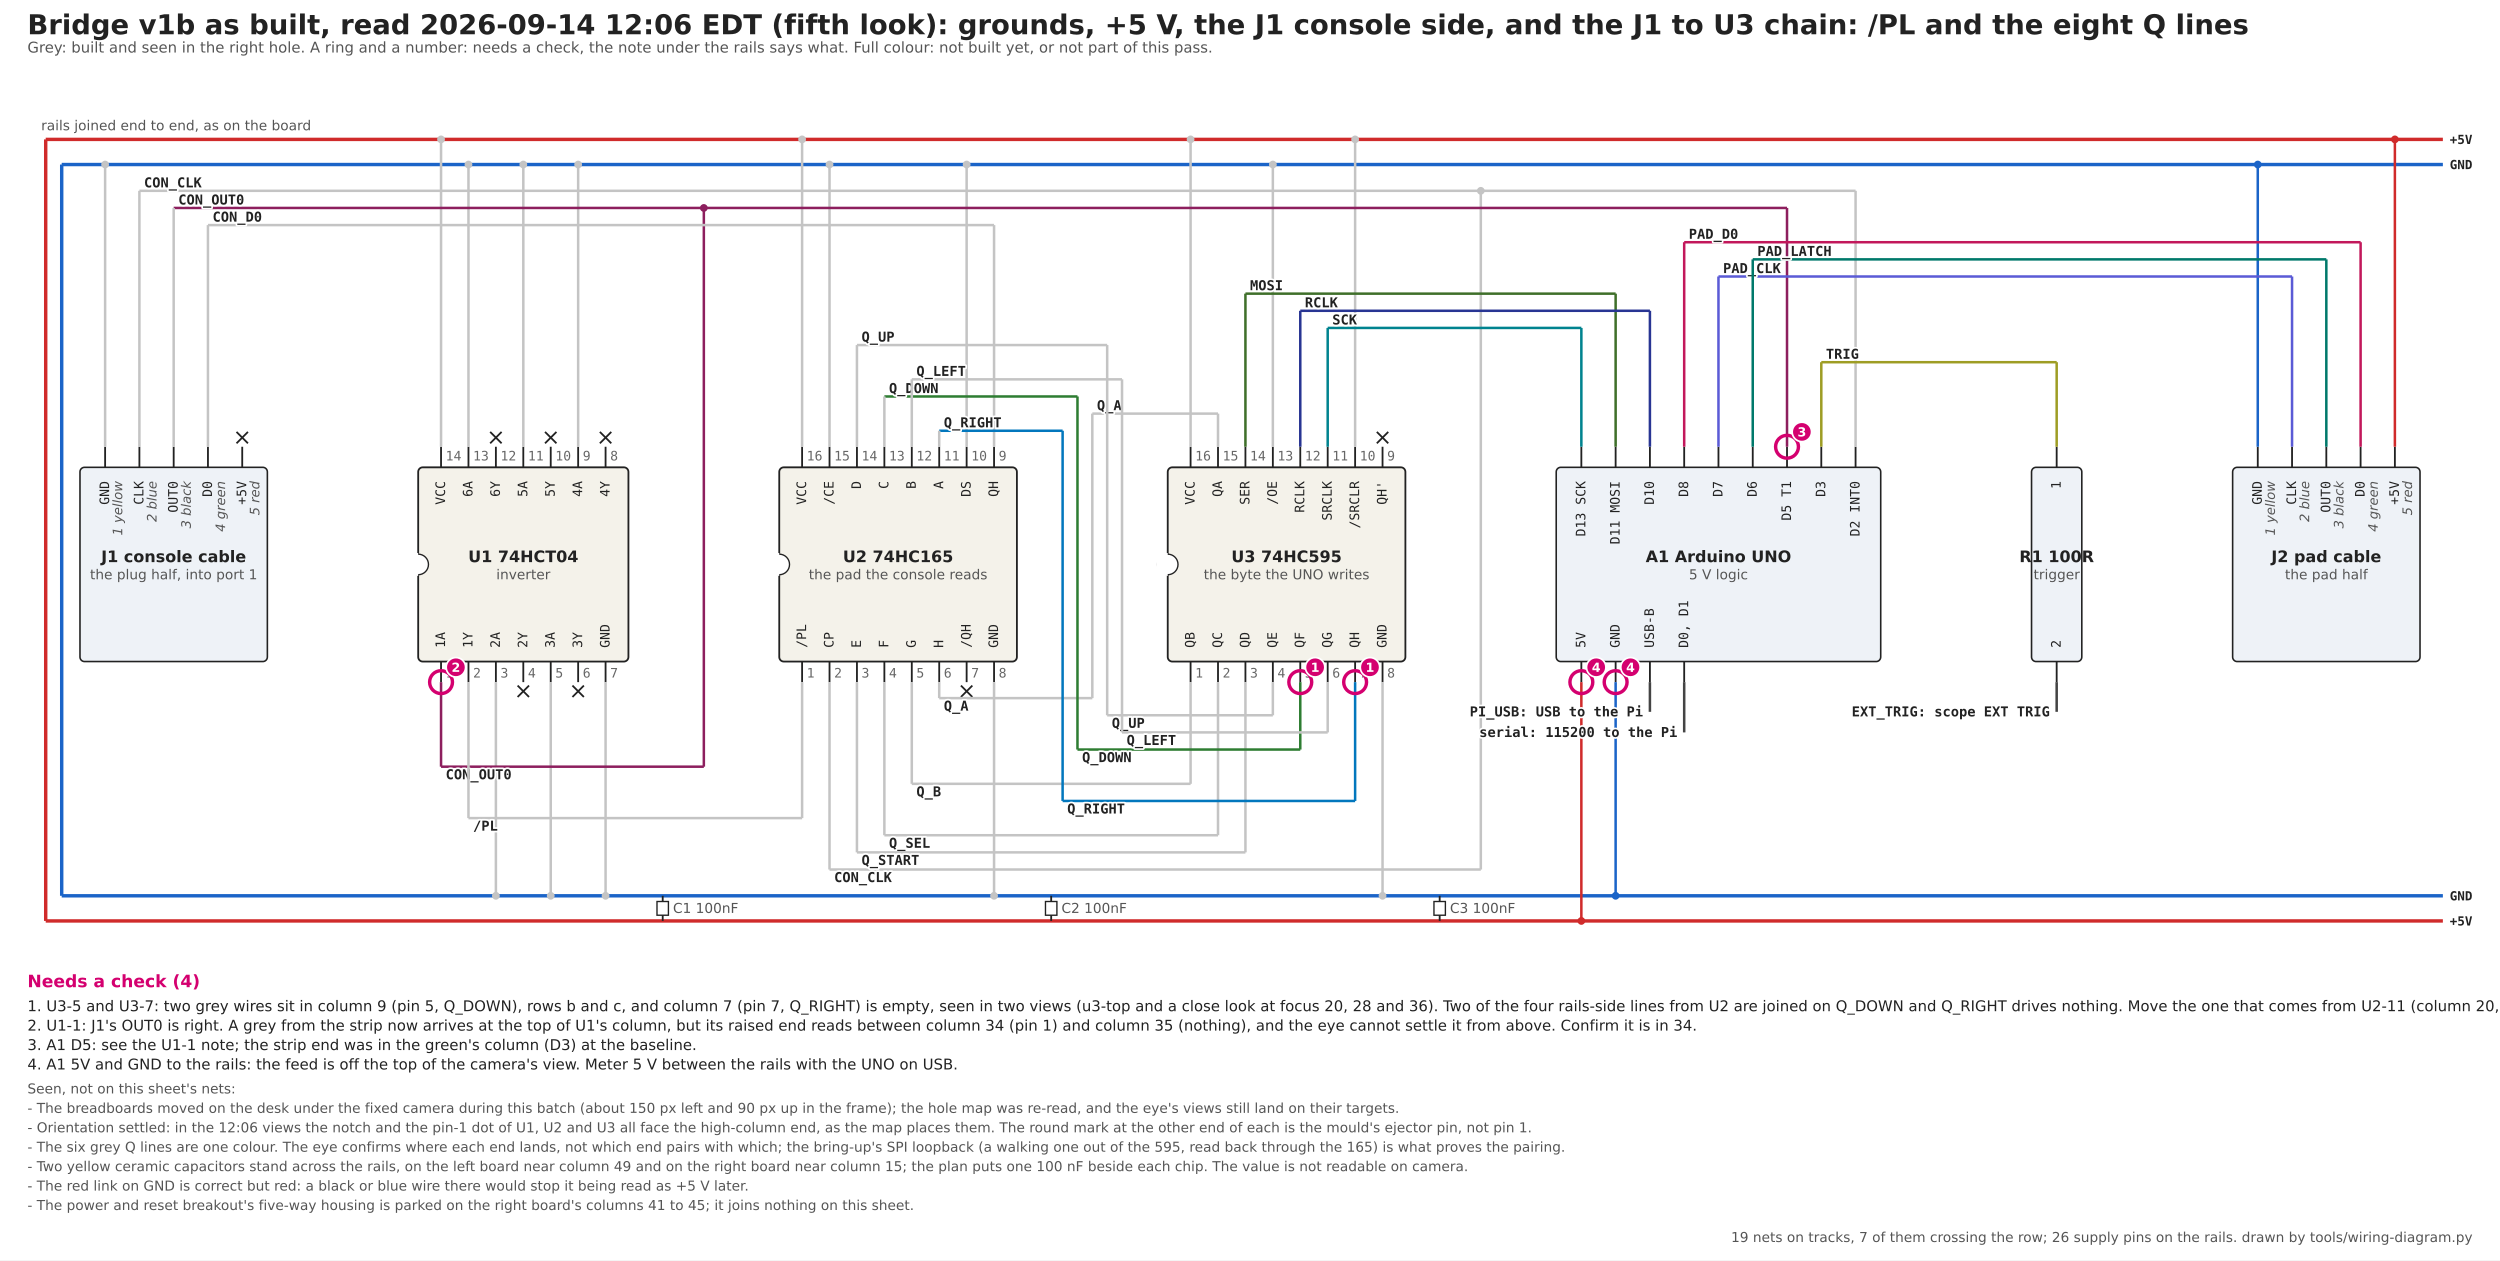
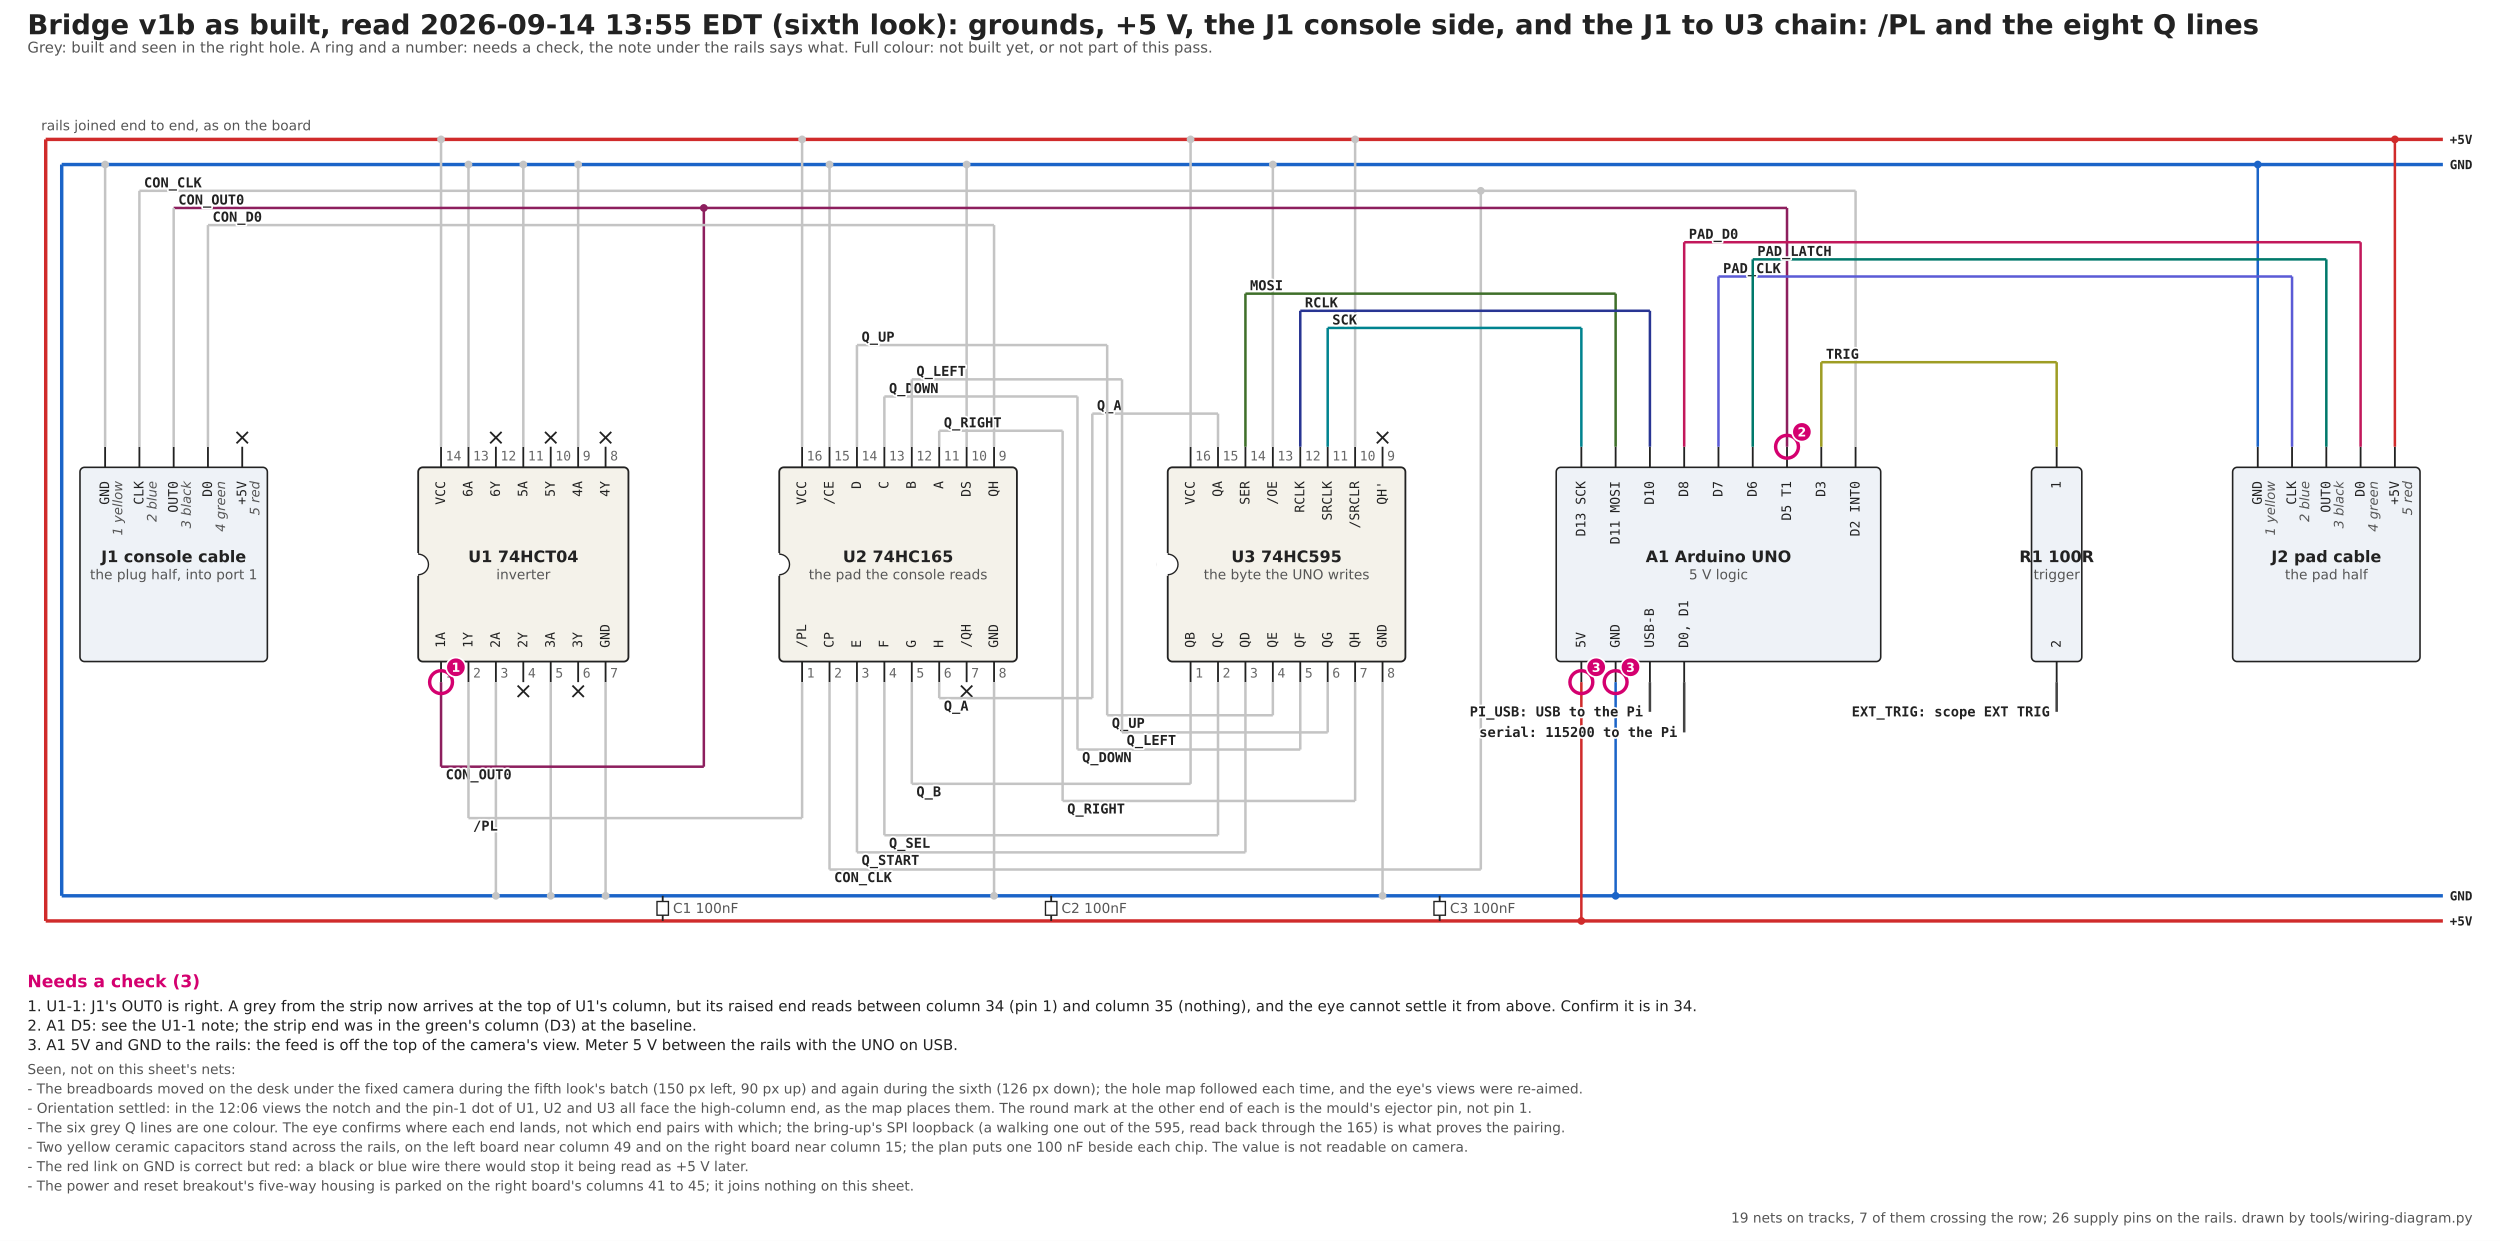
- <svg xmlns="http://www.w3.org/2000/svg" viewBox="0 0 2188 1103" width="2188" height="1103" role="img" aria-label="Bridge v1b wiring diagram">
+ <svg xmlns="http://www.w3.org/2000/svg" viewBox="0 0 2188 1086" width="2188" height="1086" role="img" aria-label="Bridge v1b wiring diagram">
  <style>
 text{font-family:ui-sans-serif,'DejaVu Sans',sans-serif;fill:#222}
 .title{font-size:24px;font-weight:700}
 .sub{font-size:13px;fill:#555}
 .ref{font-size:14px;font-weight:700}
 .note{font-size:12px;fill:#555}
 .pin{font-family:ui-monospace,'DejaVu Sans Mono',monospace;font-size:11.5px}
 .pinno{font-family:ui-monospace,'DejaVu Sans Mono',monospace;font-size:11.5px;fill:#666}
 .net{font-family:ui-monospace,'DejaVu Sans Mono',monospace;font-size:12px;font-weight:700;paint-order:stroke;stroke:#fff;stroke-width:3px;stroke-linejoin:round}
 .rail{font-family:ui-monospace,'DejaVu Sans Mono',monospace;font-size:11px;font-weight:700}
 .lead{font-size:11.5px;font-style:italic;fill:#555}
 .body{fill:#f4f2ea;stroke:#222;stroke-width:1.6}
 .hdr{fill:#eef2f7;stroke:#222;stroke-width:1.4}
 .cap{fill:#fff;stroke:#222;stroke-width:1.2}
 .stub{stroke:#222;stroke-width:1.6}
 .wire{fill:none;stroke-width:2.2;stroke-linejoin:miter}
 .railline{fill:none;stroke-width:3}
 .notch{fill:#fff;stroke:#222;stroke-width:1.2}
</style>
  <style>
 .ring{fill:none;stroke:#d4006f;stroke-width:3}
 .tag{font-family:ui-sans-serif,'DejaVu Sans',sans-serif;font-size:11px;font-weight:700;fill:#fff}
 .checknote{font-size:13px;fill:#222}
 .checkhead{font-size:15px;font-weight:700;fill:#d4006f}
</style>
-   <rect x="0" y="0" width="2188" height="1103" fill="#ffffff" />
+   <rect x="0" y="0" width="2188" height="1086" fill="#ffffff" />
  <g class="sheet-heading" data-height="60">
-     <text class="title" x="24.0" y="30.0" text-anchor="start">Bridge v1b as built, read 2026-09-14 12:06 EDT (fifth look): grounds, +5 V, the J1 console side, and the J1 to U3 chain: /PL and the eight Q lines</text>
+     <text class="title" x="24.0" y="30.0" text-anchor="start">Bridge v1b as built, read 2026-09-14 13:55 EDT (sixth look): grounds, +5 V, the J1 console side, and the J1 to U3 chain: /PL and the eight Q lines</text>
    <text class="sub" x="24.0" y="46.0" text-anchor="start">Grey: built and seen in the right hole. A ring and a number: needs a check, the note under the rails says what. Full colour: not built yet, or not part of this pass.</text>
  </g>
  <line class="railline" x1="40.0" y1="122.0" x2="2138.0" y2="122.0" stroke="#d02b2b" />
  <text class="rail" x="2144.0" y="126.0" text-anchor="start">+5V</text>
  <line class="railline" x1="40.0" y1="806.0" x2="2138.0" y2="806.0" stroke="#d02b2b" />
  <text class="rail" x="2144.0" y="810.0" text-anchor="start">+5V</text>
  <line class="railline" x1="40.0" y1="122.0" x2="40.0" y2="806.0" stroke="#d02b2b" />
  <line class="railline" x1="54.0" y1="144.0" x2="2138.0" y2="144.0" stroke="#1b64c8" />
  <text class="rail" x="2144.0" y="148.0" text-anchor="start">GND</text>
  <line class="railline" x1="54.0" y1="784.0" x2="2138.0" y2="784.0" stroke="#1b64c8" />
  <text class="rail" x="2144.0" y="788.0" text-anchor="start">GND</text>
  <line class="railline" x1="54.0" y1="144.0" x2="54.0" y2="784.0" stroke="#1b64c8" />
  <text class="note" x="36.0" y="114.0" text-anchor="start">rails joined end to end, as on the board</text>
  <rect class="hdr" x="70" y="409" width="164" height="170" rx="4" />
  <text class="ref" x="152.0" y="492.0" text-anchor="middle">J1 console cable</text>
  <text class="note" x="152.0" y="507.0" text-anchor="middle">the plug half, into port 1</text>
  <line class="stub" x1="92.0" y1="409.0" x2="92.0" y2="391.0" />
  <text class="pin" x="95.5" y="421.0" text-anchor="end" transform="rotate(-90 95.5 421.0)">GND</text>
  <text class="lead" x="107.0" y="421.0" text-anchor="end" transform="rotate(-90 107.0 421.0)">1 yellow</text>
  <line class="stub" x1="122.0" y1="409.0" x2="122.0" y2="391.0" />
  <text class="pin" x="125.5" y="421.0" text-anchor="end" transform="rotate(-90 125.5 421.0)">CLK</text>
  <text class="lead" x="137.0" y="421.0" text-anchor="end" transform="rotate(-90 137.0 421.0)">2 blue</text>
  <line class="stub" x1="152.0" y1="409.0" x2="152.0" y2="391.0" />
  <text class="pin" x="155.5" y="421.0" text-anchor="end" transform="rotate(-90 155.5 421.0)">OUT0</text>
  <text class="lead" x="167.0" y="421.0" text-anchor="end" transform="rotate(-90 167.0 421.0)">3 black</text>
  <line class="stub" x1="182.0" y1="409.0" x2="182.0" y2="391.0" />
  <text class="pin" x="185.5" y="421.0" text-anchor="end" transform="rotate(-90 185.5 421.0)">D0</text>
  <text class="lead" x="197.0" y="421.0" text-anchor="end" transform="rotate(-90 197.0 421.0)">4 green</text>
  <line class="stub" x1="212.0" y1="409.0" x2="212.0" y2="391.0" />
  <text class="pin" x="215.5" y="421.0" text-anchor="end" transform="rotate(-90 215.5 421.0)">+5V</text>
  <text class="lead" x="227.0" y="421.0" text-anchor="end" transform="rotate(-90 227.0 421.0)">5 red</text>
  <line class="stub" x1="207.0" y1="378.0" x2="217.0" y2="388.0" />
  <line class="stub" x1="207.0" y1="388.0" x2="217.0" y2="378.0" />
  <rect class="body" x="366" y="409" width="184" height="170" rx="4" />
  <circle class="notch" cx="366" cy="494.0" r="9" />
  <rect x="356" y="484.0" width="10" height="20" fill="#fff" />
  <text class="ref" x="458.0" y="492.0" text-anchor="middle">U1 74HCT04</text>
  <text class="note" x="458.0" y="507.0" text-anchor="middle">inverter</text>
  <line class="stub" x1="386.0" y1="579.0" x2="386.0" y2="597.0" />
  <text class="pinno" x="390.0" y="593.0" text-anchor="start">1</text>
  <text class="pin" x="389.5" y="567.0" text-anchor="start" transform="rotate(-90 389.5 567.0)">1A</text>
  <line class="stub" x1="386.0" y1="409.0" x2="386.0" y2="391.0" />
  <text class="pinno" x="390.0" y="403.0" text-anchor="start">14</text>
  <text class="pin" x="389.5" y="421.0" text-anchor="end" transform="rotate(-90 389.5 421.0)">VCC</text>
  <line class="stub" x1="410.0" y1="579.0" x2="410.0" y2="597.0" />
  <text class="pinno" x="414.0" y="593.0" text-anchor="start">2</text>
  <text class="pin" x="413.5" y="567.0" text-anchor="start" transform="rotate(-90 413.5 567.0)">1Y</text>
  <line class="stub" x1="410.0" y1="409.0" x2="410.0" y2="391.0" />
  <text class="pinno" x="414.0" y="403.0" text-anchor="start">13</text>
  <text class="pin" x="413.5" y="421.0" text-anchor="end" transform="rotate(-90 413.5 421.0)">6A</text>
  <line class="stub" x1="434.0" y1="579.0" x2="434.0" y2="597.0" />
  <text class="pinno" x="438.0" y="593.0" text-anchor="start">3</text>
  <text class="pin" x="437.5" y="567.0" text-anchor="start" transform="rotate(-90 437.5 567.0)">2A</text>
  <line class="stub" x1="434.0" y1="409.0" x2="434.0" y2="391.0" />
  <text class="pinno" x="438.0" y="403.0" text-anchor="start">12</text>
  <text class="pin" x="437.5" y="421.0" text-anchor="end" transform="rotate(-90 437.5 421.0)">6Y</text>
  <line class="stub" x1="458.0" y1="579.0" x2="458.0" y2="597.0" />
  <text class="pinno" x="462.0" y="593.0" text-anchor="start">4</text>
  <text class="pin" x="461.5" y="567.0" text-anchor="start" transform="rotate(-90 461.5 567.0)">2Y</text>
  <line class="stub" x1="458.0" y1="409.0" x2="458.0" y2="391.0" />
  <text class="pinno" x="462.0" y="403.0" text-anchor="start">11</text>
  <text class="pin" x="461.5" y="421.0" text-anchor="end" transform="rotate(-90 461.5 421.0)">5A</text>
  <line class="stub" x1="482.0" y1="579.0" x2="482.0" y2="597.0" />
  <text class="pinno" x="486.0" y="593.0" text-anchor="start">5</text>
  <text class="pin" x="485.5" y="567.0" text-anchor="start" transform="rotate(-90 485.5 567.0)">3A</text>
  <line class="stub" x1="482.0" y1="409.0" x2="482.0" y2="391.0" />
  <text class="pinno" x="486.0" y="403.0" text-anchor="start">10</text>
  <text class="pin" x="485.5" y="421.0" text-anchor="end" transform="rotate(-90 485.5 421.0)">5Y</text>
  <line class="stub" x1="506.0" y1="579.0" x2="506.0" y2="597.0" />
  <text class="pinno" x="510.0" y="593.0" text-anchor="start">6</text>
  <text class="pin" x="509.5" y="567.0" text-anchor="start" transform="rotate(-90 509.5 567.0)">3Y</text>
  <line class="stub" x1="506.0" y1="409.0" x2="506.0" y2="391.0" />
  <text class="pinno" x="510.0" y="403.0" text-anchor="start">9</text>
  <text class="pin" x="509.5" y="421.0" text-anchor="end" transform="rotate(-90 509.5 421.0)">4A</text>
  <line class="stub" x1="530.0" y1="579.0" x2="530.0" y2="597.0" />
  <text class="pinno" x="534.0" y="593.0" text-anchor="start">7</text>
  <text class="pin" x="533.5" y="567.0" text-anchor="start" transform="rotate(-90 533.5 567.0)">GND</text>
  <line class="stub" x1="530.0" y1="409.0" x2="530.0" y2="391.0" />
  <text class="pinno" x="534.0" y="403.0" text-anchor="start">8</text>
  <text class="pin" x="533.5" y="421.0" text-anchor="end" transform="rotate(-90 533.5 421.0)">4Y</text>
  <line class="stub" x1="453.0" y1="600.0" x2="463.0" y2="610.0" />
  <line class="stub" x1="453.0" y1="610.0" x2="463.0" y2="600.0" />
  <line class="stub" x1="501.0" y1="600.0" x2="511.0" y2="610.0" />
  <line class="stub" x1="501.0" y1="610.0" x2="511.0" y2="600.0" />
  <line class="stub" x1="525.0" y1="378.0" x2="535.0" y2="388.0" />
  <line class="stub" x1="525.0" y1="388.0" x2="535.0" y2="378.0" />
  <line class="stub" x1="477.0" y1="378.0" x2="487.0" y2="388.0" />
  <line class="stub" x1="477.0" y1="388.0" x2="487.0" y2="378.0" />
  <line class="stub" x1="429.0" y1="378.0" x2="439.0" y2="388.0" />
  <line class="stub" x1="429.0" y1="388.0" x2="439.0" y2="378.0" />
  <rect class="body" x="682" y="409" width="208" height="170" rx="4" />
  <circle class="notch" cx="682" cy="494.0" r="9" />
  <rect x="672" y="484.0" width="10" height="20" fill="#fff" />
  <text class="ref" x="786.0" y="492.0" text-anchor="middle">U2 74HC165</text>
  <text class="note" x="786.0" y="507.0" text-anchor="middle">the pad the console reads</text>
  <line class="stub" x1="702.0" y1="579.0" x2="702.0" y2="597.0" />
  <text class="pinno" x="706.0" y="593.0" text-anchor="start">1</text>
  <text class="pin" x="705.5" y="567.0" text-anchor="start" transform="rotate(-90 705.5 567.0)">/PL</text>
  <line class="stub" x1="702.0" y1="409.0" x2="702.0" y2="391.0" />
  <text class="pinno" x="706.0" y="403.0" text-anchor="start">16</text>
  <text class="pin" x="705.5" y="421.0" text-anchor="end" transform="rotate(-90 705.5 421.0)">VCC</text>
  <line class="stub" x1="726.0" y1="579.0" x2="726.0" y2="597.0" />
  <text class="pinno" x="730.0" y="593.0" text-anchor="start">2</text>
  <text class="pin" x="729.5" y="567.0" text-anchor="start" transform="rotate(-90 729.5 567.0)">CP</text>
  <line class="stub" x1="726.0" y1="409.0" x2="726.0" y2="391.0" />
  <text class="pinno" x="730.0" y="403.0" text-anchor="start">15</text>
  <text class="pin" x="729.5" y="421.0" text-anchor="end" transform="rotate(-90 729.5 421.0)">/CE</text>
  <line class="stub" x1="750.0" y1="579.0" x2="750.0" y2="597.0" />
  <text class="pinno" x="754.0" y="593.0" text-anchor="start">3</text>
  <text class="pin" x="753.5" y="567.0" text-anchor="start" transform="rotate(-90 753.5 567.0)">E</text>
  <line class="stub" x1="750.0" y1="409.0" x2="750.0" y2="391.0" />
  <text class="pinno" x="754.0" y="403.0" text-anchor="start">14</text>
  <text class="pin" x="753.5" y="421.0" text-anchor="end" transform="rotate(-90 753.5 421.0)">D</text>
  <line class="stub" x1="774.0" y1="579.0" x2="774.0" y2="597.0" />
  <text class="pinno" x="778.0" y="593.0" text-anchor="start">4</text>
  <text class="pin" x="777.5" y="567.0" text-anchor="start" transform="rotate(-90 777.5 567.0)">F</text>
  <line class="stub" x1="774.0" y1="409.0" x2="774.0" y2="391.0" />
  <text class="pinno" x="778.0" y="403.0" text-anchor="start">13</text>
  <text class="pin" x="777.5" y="421.0" text-anchor="end" transform="rotate(-90 777.5 421.0)">C</text>
  <line class="stub" x1="798.0" y1="579.0" x2="798.0" y2="597.0" />
  <text class="pinno" x="802.0" y="593.0" text-anchor="start">5</text>
  <text class="pin" x="801.5" y="567.0" text-anchor="start" transform="rotate(-90 801.5 567.0)">G</text>
  <line class="stub" x1="798.0" y1="409.0" x2="798.0" y2="391.0" />
  <text class="pinno" x="802.0" y="403.0" text-anchor="start">12</text>
  <text class="pin" x="801.5" y="421.0" text-anchor="end" transform="rotate(-90 801.5 421.0)">B</text>
  <line class="stub" x1="822.0" y1="579.0" x2="822.0" y2="597.0" />
  <text class="pinno" x="826.0" y="593.0" text-anchor="start">6</text>
  <text class="pin" x="825.5" y="567.0" text-anchor="start" transform="rotate(-90 825.5 567.0)">H</text>
  <line class="stub" x1="822.0" y1="409.0" x2="822.0" y2="391.0" />
  <text class="pinno" x="826.0" y="403.0" text-anchor="start">11</text>
  <text class="pin" x="825.5" y="421.0" text-anchor="end" transform="rotate(-90 825.5 421.0)">A</text>
  <line class="stub" x1="846.0" y1="579.0" x2="846.0" y2="597.0" />
  <text class="pinno" x="850.0" y="593.0" text-anchor="start">7</text>
  <text class="pin" x="849.5" y="567.0" text-anchor="start" transform="rotate(-90 849.5 567.0)">/QH</text>
  <line class="stub" x1="846.0" y1="409.0" x2="846.0" y2="391.0" />
  <text class="pinno" x="850.0" y="403.0" text-anchor="start">10</text>
  <text class="pin" x="849.5" y="421.0" text-anchor="end" transform="rotate(-90 849.5 421.0)">DS</text>
  <line class="stub" x1="870.0" y1="579.0" x2="870.0" y2="597.0" />
  <text class="pinno" x="874.0" y="593.0" text-anchor="start">8</text>
  <text class="pin" x="873.5" y="567.0" text-anchor="start" transform="rotate(-90 873.5 567.0)">GND</text>
  <line class="stub" x1="870.0" y1="409.0" x2="870.0" y2="391.0" />
  <text class="pinno" x="874.0" y="403.0" text-anchor="start">9</text>
  <text class="pin" x="873.5" y="421.0" text-anchor="end" transform="rotate(-90 873.5 421.0)">QH</text>
  <line class="stub" x1="841.0" y1="600.0" x2="851.0" y2="610.0" />
  <line class="stub" x1="841.0" y1="610.0" x2="851.0" y2="600.0" />
  <rect class="body" x="1022" y="409" width="208" height="170" rx="4" />
  <circle class="notch" cx="1022" cy="494.0" r="9" />
  <rect x="1012" y="484.0" width="10" height="20" fill="#fff" />
  <text class="ref" x="1126.0" y="492.0" text-anchor="middle">U3 74HC595</text>
  <text class="note" x="1126.0" y="507.0" text-anchor="middle">the byte the UNO writes</text>
  <line class="stub" x1="1042.0" y1="579.0" x2="1042.0" y2="597.0" />
  <text class="pinno" x="1046.0" y="593.0" text-anchor="start">1</text>
  <text class="pin" x="1045.5" y="567.0" text-anchor="start" transform="rotate(-90 1045.5 567.0)">QB</text>
  <line class="stub" x1="1042.0" y1="409.0" x2="1042.0" y2="391.0" />
  <text class="pinno" x="1046.0" y="403.0" text-anchor="start">16</text>
  <text class="pin" x="1045.5" y="421.0" text-anchor="end" transform="rotate(-90 1045.5 421.0)">VCC</text>
  <line class="stub" x1="1066.0" y1="579.0" x2="1066.0" y2="597.0" />
  <text class="pinno" x="1070.0" y="593.0" text-anchor="start">2</text>
  <text class="pin" x="1069.5" y="567.0" text-anchor="start" transform="rotate(-90 1069.5 567.0)">QC</text>
  <line class="stub" x1="1066.0" y1="409.0" x2="1066.0" y2="391.0" />
  <text class="pinno" x="1070.0" y="403.0" text-anchor="start">15</text>
  <text class="pin" x="1069.5" y="421.0" text-anchor="end" transform="rotate(-90 1069.5 421.0)">QA</text>
  <line class="stub" x1="1090.0" y1="579.0" x2="1090.0" y2="597.0" />
  <text class="pinno" x="1094.0" y="593.0" text-anchor="start">3</text>
  <text class="pin" x="1093.5" y="567.0" text-anchor="start" transform="rotate(-90 1093.5 567.0)">QD</text>
  <line class="stub" x1="1090.0" y1="409.0" x2="1090.0" y2="391.0" />
  <text class="pinno" x="1094.0" y="403.0" text-anchor="start">14</text>
  <text class="pin" x="1093.5" y="421.0" text-anchor="end" transform="rotate(-90 1093.5 421.0)">SER</text>
  <line class="stub" x1="1114.0" y1="579.0" x2="1114.0" y2="597.0" />
  <text class="pinno" x="1118.0" y="593.0" text-anchor="start">4</text>
  <text class="pin" x="1117.5" y="567.0" text-anchor="start" transform="rotate(-90 1117.5 567.0)">QE</text>
  <line class="stub" x1="1114.0" y1="409.0" x2="1114.0" y2="391.0" />
  <text class="pinno" x="1118.0" y="403.0" text-anchor="start">13</text>
  <text class="pin" x="1117.5" y="421.0" text-anchor="end" transform="rotate(-90 1117.5 421.0)">/OE</text>
  <line class="stub" x1="1138.0" y1="579.0" x2="1138.0" y2="597.0" />
  <text class="pinno" x="1142.0" y="593.0" text-anchor="start">5</text>
  <text class="pin" x="1141.5" y="567.0" text-anchor="start" transform="rotate(-90 1141.5 567.0)">QF</text>
  <line class="stub" x1="1138.0" y1="409.0" x2="1138.0" y2="391.0" />
  <text class="pinno" x="1142.0" y="403.0" text-anchor="start">12</text>
  <text class="pin" x="1141.5" y="421.0" text-anchor="end" transform="rotate(-90 1141.5 421.0)">RCLK</text>
  <line class="stub" x1="1162.0" y1="579.0" x2="1162.0" y2="597.0" />
  <text class="pinno" x="1166.0" y="593.0" text-anchor="start">6</text>
  <text class="pin" x="1165.5" y="567.0" text-anchor="start" transform="rotate(-90 1165.5 567.0)">QG</text>
  <line class="stub" x1="1162.0" y1="409.0" x2="1162.0" y2="391.0" />
  <text class="pinno" x="1166.0" y="403.0" text-anchor="start">11</text>
  <text class="pin" x="1165.5" y="421.0" text-anchor="end" transform="rotate(-90 1165.5 421.0)">SRCLK</text>
  <line class="stub" x1="1186.0" y1="579.0" x2="1186.0" y2="597.0" />
  <text class="pinno" x="1190.0" y="593.0" text-anchor="start">7</text>
  <text class="pin" x="1189.5" y="567.0" text-anchor="start" transform="rotate(-90 1189.5 567.0)">QH</text>
  <line class="stub" x1="1186.0" y1="409.0" x2="1186.0" y2="391.0" />
  <text class="pinno" x="1190.0" y="403.0" text-anchor="start">10</text>
  <text class="pin" x="1189.5" y="421.0" text-anchor="end" transform="rotate(-90 1189.5 421.0)">/SRCLR</text>
  <line class="stub" x1="1210.0" y1="579.0" x2="1210.0" y2="597.0" />
  <text class="pinno" x="1214.0" y="593.0" text-anchor="start">8</text>
  <text class="pin" x="1213.5" y="567.0" text-anchor="start" transform="rotate(-90 1213.5 567.0)">GND</text>
  <line class="stub" x1="1210.0" y1="409.0" x2="1210.0" y2="391.0" />
  <text class="pinno" x="1214.0" y="403.0" text-anchor="start">9</text>
  <text class="pin" x="1213.5" y="421.0" text-anchor="end" transform="rotate(-90 1213.5 421.0)">QH'</text>
  <line class="stub" x1="1205.0" y1="378.0" x2="1215.0" y2="388.0" />
  <line class="stub" x1="1205.0" y1="388.0" x2="1215.0" y2="378.0" />
  <rect class="hdr" x="1362" y="409" width="284" height="170" rx="4" />
  <text class="ref" x="1504.0" y="492.0" text-anchor="middle">A1 Arduino UNO</text>
  <text class="note" x="1504.0" y="507.0" text-anchor="middle">5 V logic</text>
  <line class="stub" x1="1384.0" y1="409.0" x2="1384.0" y2="391.0" />
  <text class="pin" x="1387.5" y="421.0" text-anchor="end" transform="rotate(-90 1387.5 421.0)">D13 SCK</text>
  <line class="stub" x1="1414.0" y1="409.0" x2="1414.0" y2="391.0" />
  <text class="pin" x="1417.5" y="421.0" text-anchor="end" transform="rotate(-90 1417.5 421.0)">D11 MOSI</text>
  <line class="stub" x1="1444.0" y1="409.0" x2="1444.0" y2="391.0" />
  <text class="pin" x="1447.5" y="421.0" text-anchor="end" transform="rotate(-90 1447.5 421.0)">D10</text>
  <line class="stub" x1="1474.0" y1="409.0" x2="1474.0" y2="391.0" />
  <text class="pin" x="1477.5" y="421.0" text-anchor="end" transform="rotate(-90 1477.5 421.0)">D8</text>
  <line class="stub" x1="1504.0" y1="409.0" x2="1504.0" y2="391.0" />
  <text class="pin" x="1507.5" y="421.0" text-anchor="end" transform="rotate(-90 1507.5 421.0)">D7</text>
  <line class="stub" x1="1534.0" y1="409.0" x2="1534.0" y2="391.0" />
  <text class="pin" x="1537.5" y="421.0" text-anchor="end" transform="rotate(-90 1537.5 421.0)">D6</text>
  <line class="stub" x1="1564.0" y1="409.0" x2="1564.0" y2="391.0" />
  <text class="pin" x="1567.5" y="421.0" text-anchor="end" transform="rotate(-90 1567.5 421.0)">D5 T1</text>
  <line class="stub" x1="1594.0" y1="409.0" x2="1594.0" y2="391.0" />
  <text class="pin" x="1597.5" y="421.0" text-anchor="end" transform="rotate(-90 1597.5 421.0)">D3</text>
  <line class="stub" x1="1624.0" y1="409.0" x2="1624.0" y2="391.0" />
  <text class="pin" x="1627.5" y="421.0" text-anchor="end" transform="rotate(-90 1627.5 421.0)">D2 INT0</text>
  <line class="stub" x1="1384.0" y1="579.0" x2="1384.0" y2="597.0" />
  <text class="pin" x="1387.5" y="567.0" text-anchor="start" transform="rotate(-90 1387.5 567.0)">5V</text>
  <line class="stub" x1="1414.0" y1="579.0" x2="1414.0" y2="597.0" />
  <text class="pin" x="1417.5" y="567.0" text-anchor="start" transform="rotate(-90 1417.5 567.0)">GND</text>
  <line class="stub" x1="1444.0" y1="579.0" x2="1444.0" y2="597.0" />
  <text class="pin" x="1447.5" y="567.0" text-anchor="start" transform="rotate(-90 1447.5 567.0)">USB-B</text>
  <line class="stub" x1="1474.0" y1="579.0" x2="1474.0" y2="597.0" />
  <text class="pin" x="1477.5" y="567.0" text-anchor="start" transform="rotate(-90 1477.5 567.0)">D0, D1</text>
  <rect class="hdr" x="1778" y="409" width="44" height="170" rx="4" />
  <text class="ref" x="1800.0" y="492.0" text-anchor="middle">R1 100R</text>
  <text class="note" x="1800.0" y="507.0" text-anchor="middle">trigger</text>
  <line class="stub" x1="1800.0" y1="409.0" x2="1800.0" y2="391.0" />
  <text class="pin" x="1803.5" y="421.0" text-anchor="end" transform="rotate(-90 1803.5 421.0)">1</text>
  <line class="stub" x1="1800.0" y1="579.0" x2="1800.0" y2="597.0" />
  <text class="pin" x="1803.5" y="567.0" text-anchor="start" transform="rotate(-90 1803.5 567.0)">2</text>
  <rect class="hdr" x="1954" y="409" width="164" height="170" rx="4" />
  <text class="ref" x="2036.0" y="492.0" text-anchor="middle">J2 pad cable</text>
  <text class="note" x="2036.0" y="507.0" text-anchor="middle">the pad half</text>
  <line class="stub" x1="1976.0" y1="409.0" x2="1976.0" y2="391.0" />
  <text class="pin" x="1979.5" y="421.0" text-anchor="end" transform="rotate(-90 1979.5 421.0)">GND</text>
  <text class="lead" x="1991.0" y="421.0" text-anchor="end" transform="rotate(-90 1991.0 421.0)">1 yellow</text>
  <line class="stub" x1="2006.0" y1="409.0" x2="2006.0" y2="391.0" />
  <text class="pin" x="2009.5" y="421.0" text-anchor="end" transform="rotate(-90 2009.5 421.0)">CLK</text>
  <text class="lead" x="2021.0" y="421.0" text-anchor="end" transform="rotate(-90 2021.0 421.0)">2 blue</text>
  <line class="stub" x1="2036.0" y1="409.0" x2="2036.0" y2="391.0" />
  <text class="pin" x="2039.5" y="421.0" text-anchor="end" transform="rotate(-90 2039.5 421.0)">OUT0</text>
  <text class="lead" x="2051.0" y="421.0" text-anchor="end" transform="rotate(-90 2051.0 421.0)">3 black</text>
  <line class="stub" x1="2066.0" y1="409.0" x2="2066.0" y2="391.0" />
  <text class="pin" x="2069.5" y="421.0" text-anchor="end" transform="rotate(-90 2069.5 421.0)">D0</text>
  <text class="lead" x="2081.0" y="421.0" text-anchor="end" transform="rotate(-90 2081.0 421.0)">4 green</text>
  <line class="stub" x1="2096.0" y1="409.0" x2="2096.0" y2="391.0" />
  <text class="pin" x="2099.5" y="421.0" text-anchor="end" transform="rotate(-90 2099.5 421.0)">+5V</text>
  <text class="lead" x="2111.0" y="421.0" text-anchor="end" transform="rotate(-90 2111.0 421.0)">5 red</text>
  <line class="stub" x1="580.0" y1="784.0" x2="580.0" y2="806.0" />
  <rect class="cap" x="575" y="789.0" width="10" height="12" />
  <text class="note" x="589.0" y="799.0" text-anchor="start">C1 100nF</text>
  <line class="stub" x1="920.0" y1="784.0" x2="920.0" y2="806.0" />
  <rect class="cap" x="915" y="789.0" width="10" height="12" />
  <text class="note" x="929.0" y="799.0" text-anchor="start">C2 100nF</text>
  <line class="stub" x1="1260.0" y1="784.0" x2="1260.0" y2="806.0" />
  <rect class="cap" x="1255" y="789.0" width="10" height="12" />
  <text class="note" x="1269.0" y="799.0" text-anchor="start">C3 100nF</text>
  <line class="wire" x1="386.0" y1="391.0" x2="386.0" y2="122.0" stroke="#c4c4c4" />
  <circle cx="386.0" cy="122.0" r="3.4" fill="#c4c4c4" />
  <line class="wire" x1="702.0" y1="391.0" x2="702.0" y2="122.0" stroke="#c4c4c4" />
  <circle cx="702.0" cy="122.0" r="3.4" fill="#c4c4c4" />
  <line class="wire" x1="2096.0" y1="391.0" x2="2096.0" y2="122.0" stroke="#d02b2b" />
  <circle cx="2096.0" cy="122.0" r="3.4" fill="#d02b2b" />
  <line class="wire" x1="1384.0" y1="597.0" x2="1384.0" y2="806.0" stroke="#d02b2b" />
  <circle cx="1384.0" cy="806.0" r="3.4" fill="#d02b2b" />
  <line class="wire" x1="1186.0" y1="391.0" x2="1186.0" y2="122.0" stroke="#c4c4c4" />
  <circle cx="1186.0" cy="122.0" r="3.4" fill="#c4c4c4" />
  <line class="wire" x1="1042.0" y1="391.0" x2="1042.0" y2="122.0" stroke="#c4c4c4" />
  <circle cx="1042.0" cy="122.0" r="3.4" fill="#c4c4c4" />
  <line class="wire" x1="92.0" y1="391.0" x2="92.0" y2="144.0" stroke="#c4c4c4" />
  <circle cx="92.0" cy="144.0" r="3.4" fill="#c4c4c4" />
  <line class="wire" x1="434.0" y1="597.0" x2="434.0" y2="784.0" stroke="#c4c4c4" />
  <circle cx="434.0" cy="784.0" r="3.4" fill="#c4c4c4" />
  <line class="wire" x1="482.0" y1="597.0" x2="482.0" y2="784.0" stroke="#c4c4c4" />
  <circle cx="482.0" cy="784.0" r="3.4" fill="#c4c4c4" />
  <line class="wire" x1="506.0" y1="391.0" x2="506.0" y2="144.0" stroke="#c4c4c4" />
  <circle cx="506.0" cy="144.0" r="3.4" fill="#c4c4c4" />
  <line class="wire" x1="458.0" y1="391.0" x2="458.0" y2="144.0" stroke="#c4c4c4" />
  <circle cx="458.0" cy="144.0" r="3.4" fill="#c4c4c4" />
  <line class="wire" x1="410.0" y1="391.0" x2="410.0" y2="144.0" stroke="#c4c4c4" />
  <circle cx="410.0" cy="144.0" r="3.4" fill="#c4c4c4" />
  <line class="wire" x1="530.0" y1="597.0" x2="530.0" y2="784.0" stroke="#c4c4c4" />
  <circle cx="530.0" cy="784.0" r="3.4" fill="#c4c4c4" />
  <line class="wire" x1="726.0" y1="391.0" x2="726.0" y2="144.0" stroke="#c4c4c4" />
  <circle cx="726.0" cy="144.0" r="3.4" fill="#c4c4c4" />
  <line class="wire" x1="846.0" y1="391.0" x2="846.0" y2="144.0" stroke="#c4c4c4" />
  <circle cx="846.0" cy="144.0" r="3.4" fill="#c4c4c4" />
  <line class="wire" x1="870.0" y1="597.0" x2="870.0" y2="784.0" stroke="#c4c4c4" />
  <circle cx="870.0" cy="784.0" r="3.4" fill="#c4c4c4" />
  <line class="wire" x1="1976.0" y1="391.0" x2="1976.0" y2="144.0" stroke="#1b64c8" />
  <circle cx="1976.0" cy="144.0" r="3.4" fill="#1b64c8" />
  <line class="wire" x1="1414.0" y1="597.0" x2="1414.0" y2="784.0" stroke="#1b64c8" />
  <circle cx="1414.0" cy="784.0" r="3.4" fill="#1b64c8" />
  <line class="wire" x1="1114.0" y1="391.0" x2="1114.0" y2="144.0" stroke="#c4c4c4" />
  <circle cx="1114.0" cy="144.0" r="3.4" fill="#c4c4c4" />
  <line class="wire" x1="1210.0" y1="597.0" x2="1210.0" y2="784.0" stroke="#c4c4c4" />
  <circle cx="1210.0" cy="784.0" r="3.4" fill="#c4c4c4" />
  <line class="wire" x1="122.0" y1="167.0" x2="1624.0" y2="167.0" stroke="#c4c4c4" />
  <line class="wire" x1="122.0" y1="391.0" x2="122.0" y2="167.0" stroke="#c4c4c4" />
  <line class="wire" x1="1624.0" y1="391.0" x2="1624.0" y2="167.0" stroke="#c4c4c4" />
  <circle cx="1296.0" cy="167.0" r="3.4" fill="#c4c4c4" />
  <text class="net" x="126.0" y="164.0" text-anchor="start">CON_CLK</text>
  <line class="wire" x1="726.0" y1="761.0" x2="1296.0" y2="761.0" stroke="#c4c4c4" />
  <line class="wire" x1="726.0" y1="597.0" x2="726.0" y2="761.0" stroke="#c4c4c4" />
  <text class="net" x="730.0" y="772.0" text-anchor="start">CON_CLK</text>
  <line class="wire" x1="1296.0" y1="167.0" x2="1296.0" y2="761.0" stroke="#c4c4c4" />
  <line class="wire" x1="152.0" y1="182.0" x2="1564.0" y2="182.0" stroke="#8d1f5e" />
  <line class="wire" x1="152.0" y1="391.0" x2="152.0" y2="182.0" stroke="#c4c4c4" />
  <line class="wire" x1="1564.0" y1="391.0" x2="1564.0" y2="182.0" stroke="#8d1f5e" />
  <circle cx="616.0" cy="182.0" r="3.4" fill="#8d1f5e" />
  <text class="net" x="156.0" y="179.0" text-anchor="start">CON_OUT0</text>
  <line class="wire" x1="386.0" y1="671.0" x2="616.0" y2="671.0" stroke="#8d1f5e" />
  <line class="wire" x1="386.0" y1="597.0" x2="386.0" y2="671.0" stroke="#8d1f5e" />
  <text class="net" x="390.0" y="682.0" text-anchor="start">CON_OUT0</text>
  <line class="wire" x1="616.0" y1="182.0" x2="616.0" y2="671.0" stroke="#8d1f5e" />
  <line class="wire" x1="182.0" y1="197.0" x2="870.0" y2="197.0" stroke="#c4c4c4" />
  <line class="wire" x1="182.0" y1="391.0" x2="182.0" y2="197.0" stroke="#c4c4c4" />
  <line class="wire" x1="870.0" y1="391.0" x2="870.0" y2="197.0" stroke="#c4c4c4" />
  <text class="net" x="186.0" y="194.0" text-anchor="start">CON_D0</text>
  <line class="wire" x1="410.0" y1="716.0" x2="702.0" y2="716.0" stroke="#c4c4c4" />
  <line class="wire" x1="410.0" y1="597.0" x2="410.0" y2="716.0" stroke="#c4c4c4" />
  <line class="wire" x1="702.0" y1="597.0" x2="702.0" y2="716.0" stroke="#c4c4c4" />
  <text class="net" x="414.0" y="727.0" text-anchor="start">/PL</text>
  <line class="wire" x1="956.0" y1="362.0" x2="1066.0" y2="362.0" stroke="#c4c4c4" />
  <line class="wire" x1="1066.0" y1="391.0" x2="1066.0" y2="362.0" stroke="#c4c4c4" />
  <text class="net" x="960.0" y="359.0" text-anchor="start">Q_A</text>
  <line class="wire" x1="822.0" y1="611.0" x2="956.0" y2="611.0" stroke="#c4c4c4" />
  <line class="wire" x1="822.0" y1="597.0" x2="822.0" y2="611.0" stroke="#c4c4c4" />
  <text class="net" x="826.0" y="622.0" text-anchor="start">Q_A</text>
  <line class="wire" x1="956.0" y1="362.0" x2="956.0" y2="611.0" stroke="#c4c4c4" />
  <line class="wire" x1="798.0" y1="686.0" x2="1042.0" y2="686.0" stroke="#c4c4c4" />
  <line class="wire" x1="798.0" y1="597.0" x2="798.0" y2="686.0" stroke="#c4c4c4" />
  <line class="wire" x1="1042.0" y1="597.0" x2="1042.0" y2="686.0" stroke="#c4c4c4" />
  <text class="net" x="802.0" y="697.0" text-anchor="start">Q_B</text>
  <line class="wire" x1="774.0" y1="731.0" x2="1066.0" y2="731.0" stroke="#c4c4c4" />
  <line class="wire" x1="774.0" y1="597.0" x2="774.0" y2="731.0" stroke="#c4c4c4" />
  <line class="wire" x1="1066.0" y1="597.0" x2="1066.0" y2="731.0" stroke="#c4c4c4" />
  <text class="net" x="778.0" y="742.0" text-anchor="start">Q_SEL</text>
  <line class="wire" x1="750.0" y1="746.0" x2="1090.0" y2="746.0" stroke="#c4c4c4" />
  <line class="wire" x1="750.0" y1="597.0" x2="750.0" y2="746.0" stroke="#c4c4c4" />
  <line class="wire" x1="1090.0" y1="597.0" x2="1090.0" y2="746.0" stroke="#c4c4c4" />
  <text class="net" x="754.0" y="757.0" text-anchor="start">Q_START</text>
  <line class="wire" x1="750.0" y1="302.0" x2="969.0" y2="302.0" stroke="#c4c4c4" />
  <line class="wire" x1="750.0" y1="391.0" x2="750.0" y2="302.0" stroke="#c4c4c4" />
  <text class="net" x="754.0" y="299.0" text-anchor="start">Q_UP</text>
  <line class="wire" x1="969.0" y1="626.0" x2="1114.0" y2="626.0" stroke="#c4c4c4" />
  <line class="wire" x1="1114.0" y1="597.0" x2="1114.0" y2="626.0" stroke="#c4c4c4" />
  <text class="net" x="973.0" y="637.0" text-anchor="start">Q_UP</text>
  <line class="wire" x1="969.0" y1="302.0" x2="969.0" y2="626.0" stroke="#c4c4c4" />
-   <line class="wire" x1="774.0" y1="347.0" x2="943.0" y2="347.0" stroke="#2e7d32" />
+   <line class="wire" x1="774.0" y1="347.0" x2="943.0" y2="347.0" stroke="#c4c4c4" />
  <line class="wire" x1="774.0" y1="391.0" x2="774.0" y2="347.0" stroke="#c4c4c4" />
  <text class="net" x="778.0" y="344.0" text-anchor="start">Q_DOWN</text>
-   <line class="wire" x1="943.0" y1="656.0" x2="1138.0" y2="656.0" stroke="#2e7d32" />
-   <line class="wire" x1="1138.0" y1="597.0" x2="1138.0" y2="656.0" stroke="#2e7d32" />
+   <line class="wire" x1="943.0" y1="656.0" x2="1138.0" y2="656.0" stroke="#c4c4c4" />
+   <line class="wire" x1="1138.0" y1="597.0" x2="1138.0" y2="656.0" stroke="#c4c4c4" />
  <text class="net" x="947.0" y="667.0" text-anchor="start">Q_DOWN</text>
-   <line class="wire" x1="943.0" y1="347.0" x2="943.0" y2="656.0" stroke="#2e7d32" />
+   <line class="wire" x1="943.0" y1="347.0" x2="943.0" y2="656.0" stroke="#c4c4c4" />
  <line class="wire" x1="798.0" y1="332.0" x2="982.0" y2="332.0" stroke="#c4c4c4" />
  <line class="wire" x1="798.0" y1="391.0" x2="798.0" y2="332.0" stroke="#c4c4c4" />
  <text class="net" x="802.0" y="329.0" text-anchor="start">Q_LEFT</text>
  <line class="wire" x1="982.0" y1="641.0" x2="1162.0" y2="641.0" stroke="#c4c4c4" />
  <line class="wire" x1="1162.0" y1="597.0" x2="1162.0" y2="641.0" stroke="#c4c4c4" />
  <text class="net" x="986.0" y="652.0" text-anchor="start">Q_LEFT</text>
  <line class="wire" x1="982.0" y1="332.0" x2="982.0" y2="641.0" stroke="#c4c4c4" />
-   <line class="wire" x1="822.0" y1="377.0" x2="930.0" y2="377.0" stroke="#0277bd" />
+   <line class="wire" x1="822.0" y1="377.0" x2="930.0" y2="377.0" stroke="#c4c4c4" />
  <line class="wire" x1="822.0" y1="391.0" x2="822.0" y2="377.0" stroke="#c4c4c4" />
  <text class="net" x="826.0" y="374.0" text-anchor="start">Q_RIGHT</text>
-   <line class="wire" x1="930.0" y1="701.0" x2="1186.0" y2="701.0" stroke="#0277bd" />
-   <line class="wire" x1="1186.0" y1="597.0" x2="1186.0" y2="701.0" stroke="#0277bd" />
+   <line class="wire" x1="930.0" y1="701.0" x2="1186.0" y2="701.0" stroke="#c4c4c4" />
+   <line class="wire" x1="1186.0" y1="597.0" x2="1186.0" y2="701.0" stroke="#c4c4c4" />
  <text class="net" x="934.0" y="712.0" text-anchor="start">Q_RIGHT</text>
-   <line class="wire" x1="930.0" y1="377.0" x2="930.0" y2="701.0" stroke="#0277bd" />
+   <line class="wire" x1="930.0" y1="377.0" x2="930.0" y2="701.0" stroke="#c4c4c4" />
  <line class="wire" x1="1504.0" y1="242.0" x2="2006.0" y2="242.0" stroke="#5b5bd6" />
  <line class="wire" x1="2006.0" y1="391.0" x2="2006.0" y2="242.0" stroke="#5b5bd6" />
  <line class="wire" x1="1504.0" y1="391.0" x2="1504.0" y2="242.0" stroke="#5b5bd6" />
  <text class="net" x="1508.0" y="239.0" text-anchor="start">PAD_CLK</text>
  <line class="wire" x1="1534.0" y1="227.0" x2="2036.0" y2="227.0" stroke="#00796b" />
  <line class="wire" x1="2036.0" y1="391.0" x2="2036.0" y2="227.0" stroke="#00796b" />
  <line class="wire" x1="1534.0" y1="391.0" x2="1534.0" y2="227.0" stroke="#00796b" />
  <text class="net" x="1538.0" y="224.0" text-anchor="start">PAD_LATCH</text>
  <line class="wire" x1="1474.0" y1="212.0" x2="2066.0" y2="212.0" stroke="#c2185b" />
  <line class="wire" x1="2066.0" y1="391.0" x2="2066.0" y2="212.0" stroke="#c2185b" />
  <line class="wire" x1="1474.0" y1="391.0" x2="1474.0" y2="212.0" stroke="#c2185b" />
  <text class="net" x="1478.0" y="209.0" text-anchor="start">PAD_D0</text>
  <line class="wire" x1="1162.0" y1="287.0" x2="1384.0" y2="287.0" stroke="#00838f" />
  <line class="wire" x1="1384.0" y1="391.0" x2="1384.0" y2="287.0" stroke="#00838f" />
  <line class="wire" x1="1162.0" y1="391.0" x2="1162.0" y2="287.0" stroke="#00838f" />
  <text class="net" x="1166.0" y="284.0" text-anchor="start">SCK</text>
  <line class="wire" x1="1090.0" y1="257.0" x2="1414.0" y2="257.0" stroke="#3f6f2a" />
  <line class="wire" x1="1414.0" y1="391.0" x2="1414.0" y2="257.0" stroke="#3f6f2a" />
  <line class="wire" x1="1090.0" y1="391.0" x2="1090.0" y2="257.0" stroke="#3f6f2a" />
  <text class="net" x="1094.0" y="254.0" text-anchor="start">MOSI</text>
  <line class="wire" x1="1138.0" y1="272.0" x2="1444.0" y2="272.0" stroke="#283593" />
  <line class="wire" x1="1444.0" y1="391.0" x2="1444.0" y2="272.0" stroke="#283593" />
  <line class="wire" x1="1138.0" y1="391.0" x2="1138.0" y2="272.0" stroke="#283593" />
  <text class="net" x="1142.0" y="269.0" text-anchor="start">RCLK</text>
  <line class="wire" x1="1594.0" y1="317.0" x2="1800.0" y2="317.0" stroke="#9e9d24" />
  <line class="wire" x1="1594.0" y1="391.0" x2="1594.0" y2="317.0" stroke="#9e9d24" />
  <line class="wire" x1="1800.0" y1="391.0" x2="1800.0" y2="317.0" stroke="#9e9d24" />
  <text class="net" x="1598.0" y="314.0" text-anchor="start">TRIG</text>
  <line class="wire" x1="1444.0" y1="597.0" x2="1444.0" y2="623.0" stroke="#444" />
  <text class="net" x="1438.0" y="627.0" text-anchor="end">PI_USB: USB to the Pi</text>
  <line class="wire" x1="1474.0" y1="597.0" x2="1474.0" y2="641.0" stroke="#444" />
  <text class="net" x="1468.0" y="645.0" text-anchor="end">serial: 115200 to the Pi</text>
  <line class="wire" x1="1800.0" y1="597.0" x2="1800.0" y2="623.0" stroke="#444" />
  <text class="net" x="1794.0" y="627.0" text-anchor="end">EXT_TRIG: scope EXT TRIG</text>
  <circle class="ring" cx="1384.0" cy="597.0" r="10" />
  <circle cx="1397.0" cy="584.0" r="8.5" fill="#d4006f" stroke="#fff" stroke-width="1.5" />
-   <text class="tag" x="1397.0" y="588.0" text-anchor="middle">4</text>
+   <text class="tag" x="1397.0" y="588.0" text-anchor="middle">3</text>
  <circle class="ring" cx="1414.0" cy="597.0" r="10" />
  <circle cx="1427.0" cy="584.0" r="8.5" fill="#d4006f" stroke="#fff" stroke-width="1.5" />
-   <text class="tag" x="1427.0" y="588.0" text-anchor="middle">4</text>
+   <text class="tag" x="1427.0" y="588.0" text-anchor="middle">3</text>
  <circle class="ring" cx="1564.0" cy="391.0" r="10" />
  <circle cx="1577.0" cy="378.0" r="8.5" fill="#d4006f" stroke="#fff" stroke-width="1.5" />
-   <text class="tag" x="1577.0" y="382.0" text-anchor="middle">3</text>
+   <text class="tag" x="1577.0" y="382.0" text-anchor="middle">2</text>
  <circle class="ring" cx="386.0" cy="597.0" r="10" />
  <circle cx="399.0" cy="584.0" r="8.5" fill="#d4006f" stroke="#fff" stroke-width="1.5" />
-   <text class="tag" x="399.0" y="588.0" text-anchor="middle">2</text>
-   <circle class="ring" cx="1138.0" cy="597.0" r="10" />
-   <circle cx="1151.0" cy="584.0" r="8.5" fill="#d4006f" stroke="#fff" stroke-width="1.5" />
-   <text class="tag" x="1151.0" y="588.0" text-anchor="middle">1</text>
-   <circle class="ring" cx="1186.0" cy="597.0" r="10" />
-   <circle cx="1199.0" cy="584.0" r="8.5" fill="#d4006f" stroke="#fff" stroke-width="1.5" />
-   <text class="tag" x="1199.0" y="588.0" text-anchor="middle">1</text>
-   <text class="checkhead" x="24.0" y="864.0" text-anchor="start">Needs a check (4)</text>
-   <text class="checknote" x="24.0" y="885.0" text-anchor="start">1. U3-5 and U3-7: two grey wires sit in column 9 (pin 5, Q_DOWN), rows b and c, and column 7 (pin 7, Q_RIGHT) is empty, seen in two views (u3-top and a close look at focus 20, 28 and 36). Two of the four rails-side lines from U2 are joined on Q_DOWN and Q_RIGHT drives nothing. Move the one that comes from U2-11 (column 20, row i, the lowest of the four on U2's rails side) to any hole of column 7. The greys are one colour, so the eye cannot say which of the two it is: if the wrong one moves, Q_DOWN and Q_RIGHT are swapped, which the SPI loopback of the next batch will show as a swapped pair.</text>
-   <text class="checknote" x="24.0" y="902.0" text-anchor="start">2. U1-1: J1's OUT0 is right. A grey from the strip now arrives at the top of U1's column, but its raised end reads between column 34 (pin 1) and column 35 (nothing), and the eye cannot settle it from above. Confirm it is in 34.</text>
-   <text class="checknote" x="24.0" y="919.0" text-anchor="start">3. A1 D5: see the U1-1 note; the strip end was in the green's column (D3) at the baseline.</text>
-   <text class="checknote" x="24.0" y="936.0" text-anchor="start">4. A1 5V and GND to the rails: the feed is off the top of the camera's view. Meter 5 V between the rails with the UNO on USB.</text>
-   <text class="note" x="24.0" y="957.0" text-anchor="start">Seen, not on this sheet's nets:</text>
-   <text class="note" x="24.0" y="974.0" text-anchor="start">- The breadboards moved on the desk under the fixed camera during this batch (about 150 px left and 90 px up in the frame); the hole map was re-read, and the eye's views still land on their targets.</text>
-   <text class="note" x="24.0" y="991.0" text-anchor="start">- Orientation settled: in the 12:06 views the notch and the pin-1 dot of U1, U2 and U3 all face the high-column end, as the map places them. The round mark at the other end of each is the mould's ejector pin, not pin 1.</text>
-   <text class="note" x="24.0" y="1008.0" text-anchor="start">- The six grey Q lines are one colour. The eye confirms where each end lands, not which end pairs with which; the bring-up's SPI loopback (a walking one out of the 595, read back through the 165) is what proves the pairing.</text>
-   <text class="note" x="24.0" y="1025.0" text-anchor="start">- Two yellow ceramic capacitors stand across the rails, on the left board near column 49 and on the right board near column 15; the plan puts one 100 nF beside each chip. The value is not readable on camera.</text>
-   <text class="note" x="24.0" y="1042.0" text-anchor="start">- The red link on GND is correct but red: a black or blue wire there would stop it being read as +5 V later.</text>
-   <text class="note" x="24.0" y="1059.0" text-anchor="start">- The power and reset breakout's five-way housing is parked on the right board's columns 41 to 45; it joins nothing on this sheet.</text>
-   <text class="note" x="2164" y="1087" text-anchor="end">19 nets on tracks, 7 of them crossing the row; 26 supply pins on the rails. drawn by tools/wiring-diagram.py</text>
+   <text class="tag" x="399.0" y="588.0" text-anchor="middle">1</text>
+   <text class="checkhead" x="24.0" y="864.0" text-anchor="start">Needs a check (3)</text>
+   <text class="checknote" x="24.0" y="885.0" text-anchor="start">1. U1-1: J1's OUT0 is right. A grey from the strip now arrives at the top of U1's column, but its raised end reads between column 34 (pin 1) and column 35 (nothing), and the eye cannot settle it from above. Confirm it is in 34.</text>
+   <text class="checknote" x="24.0" y="902.0" text-anchor="start">2. A1 D5: see the U1-1 note; the strip end was in the green's column (D3) at the baseline.</text>
+   <text class="checknote" x="24.0" y="919.0" text-anchor="start">3. A1 5V and GND to the rails: the feed is off the top of the camera's view. Meter 5 V between the rails with the UNO on USB.</text>
+   <text class="note" x="24.0" y="940.0" text-anchor="start">Seen, not on this sheet's nets:</text>
+   <text class="note" x="24.0" y="957.0" text-anchor="start">- The breadboards moved on the desk under the fixed camera during the fifth look's batch (150 px left, 90 px up) and again during the sixth (126 px down); the hole map followed each time, and the eye's views were re-aimed.</text>
+   <text class="note" x="24.0" y="974.0" text-anchor="start">- Orientation settled: in the 12:06 views the notch and the pin-1 dot of U1, U2 and U3 all face the high-column end, as the map places them. The round mark at the other end of each is the mould's ejector pin, not pin 1.</text>
+   <text class="note" x="24.0" y="991.0" text-anchor="start">- The six grey Q lines are one colour. The eye confirms where each end lands, not which end pairs with which; the bring-up's SPI loopback (a walking one out of the 595, read back through the 165) is what proves the pairing.</text>
+   <text class="note" x="24.0" y="1008.0" text-anchor="start">- Two yellow ceramic capacitors stand across the rails, on the left board near column 49 and on the right board near column 15; the plan puts one 100 nF beside each chip. The value is not readable on camera.</text>
+   <text class="note" x="24.0" y="1025.0" text-anchor="start">- The red link on GND is correct but red: a black or blue wire there would stop it being read as +5 V later.</text>
+   <text class="note" x="24.0" y="1042.0" text-anchor="start">- The power and reset breakout's five-way housing is parked on the right board's columns 41 to 45; it joins nothing on this sheet.</text>
+   <text class="note" x="2164" y="1070" text-anchor="end">19 nets on tracks, 7 of them crossing the row; 26 supply pins on the rails. drawn by tools/wiring-diagram.py</text>
</svg>
